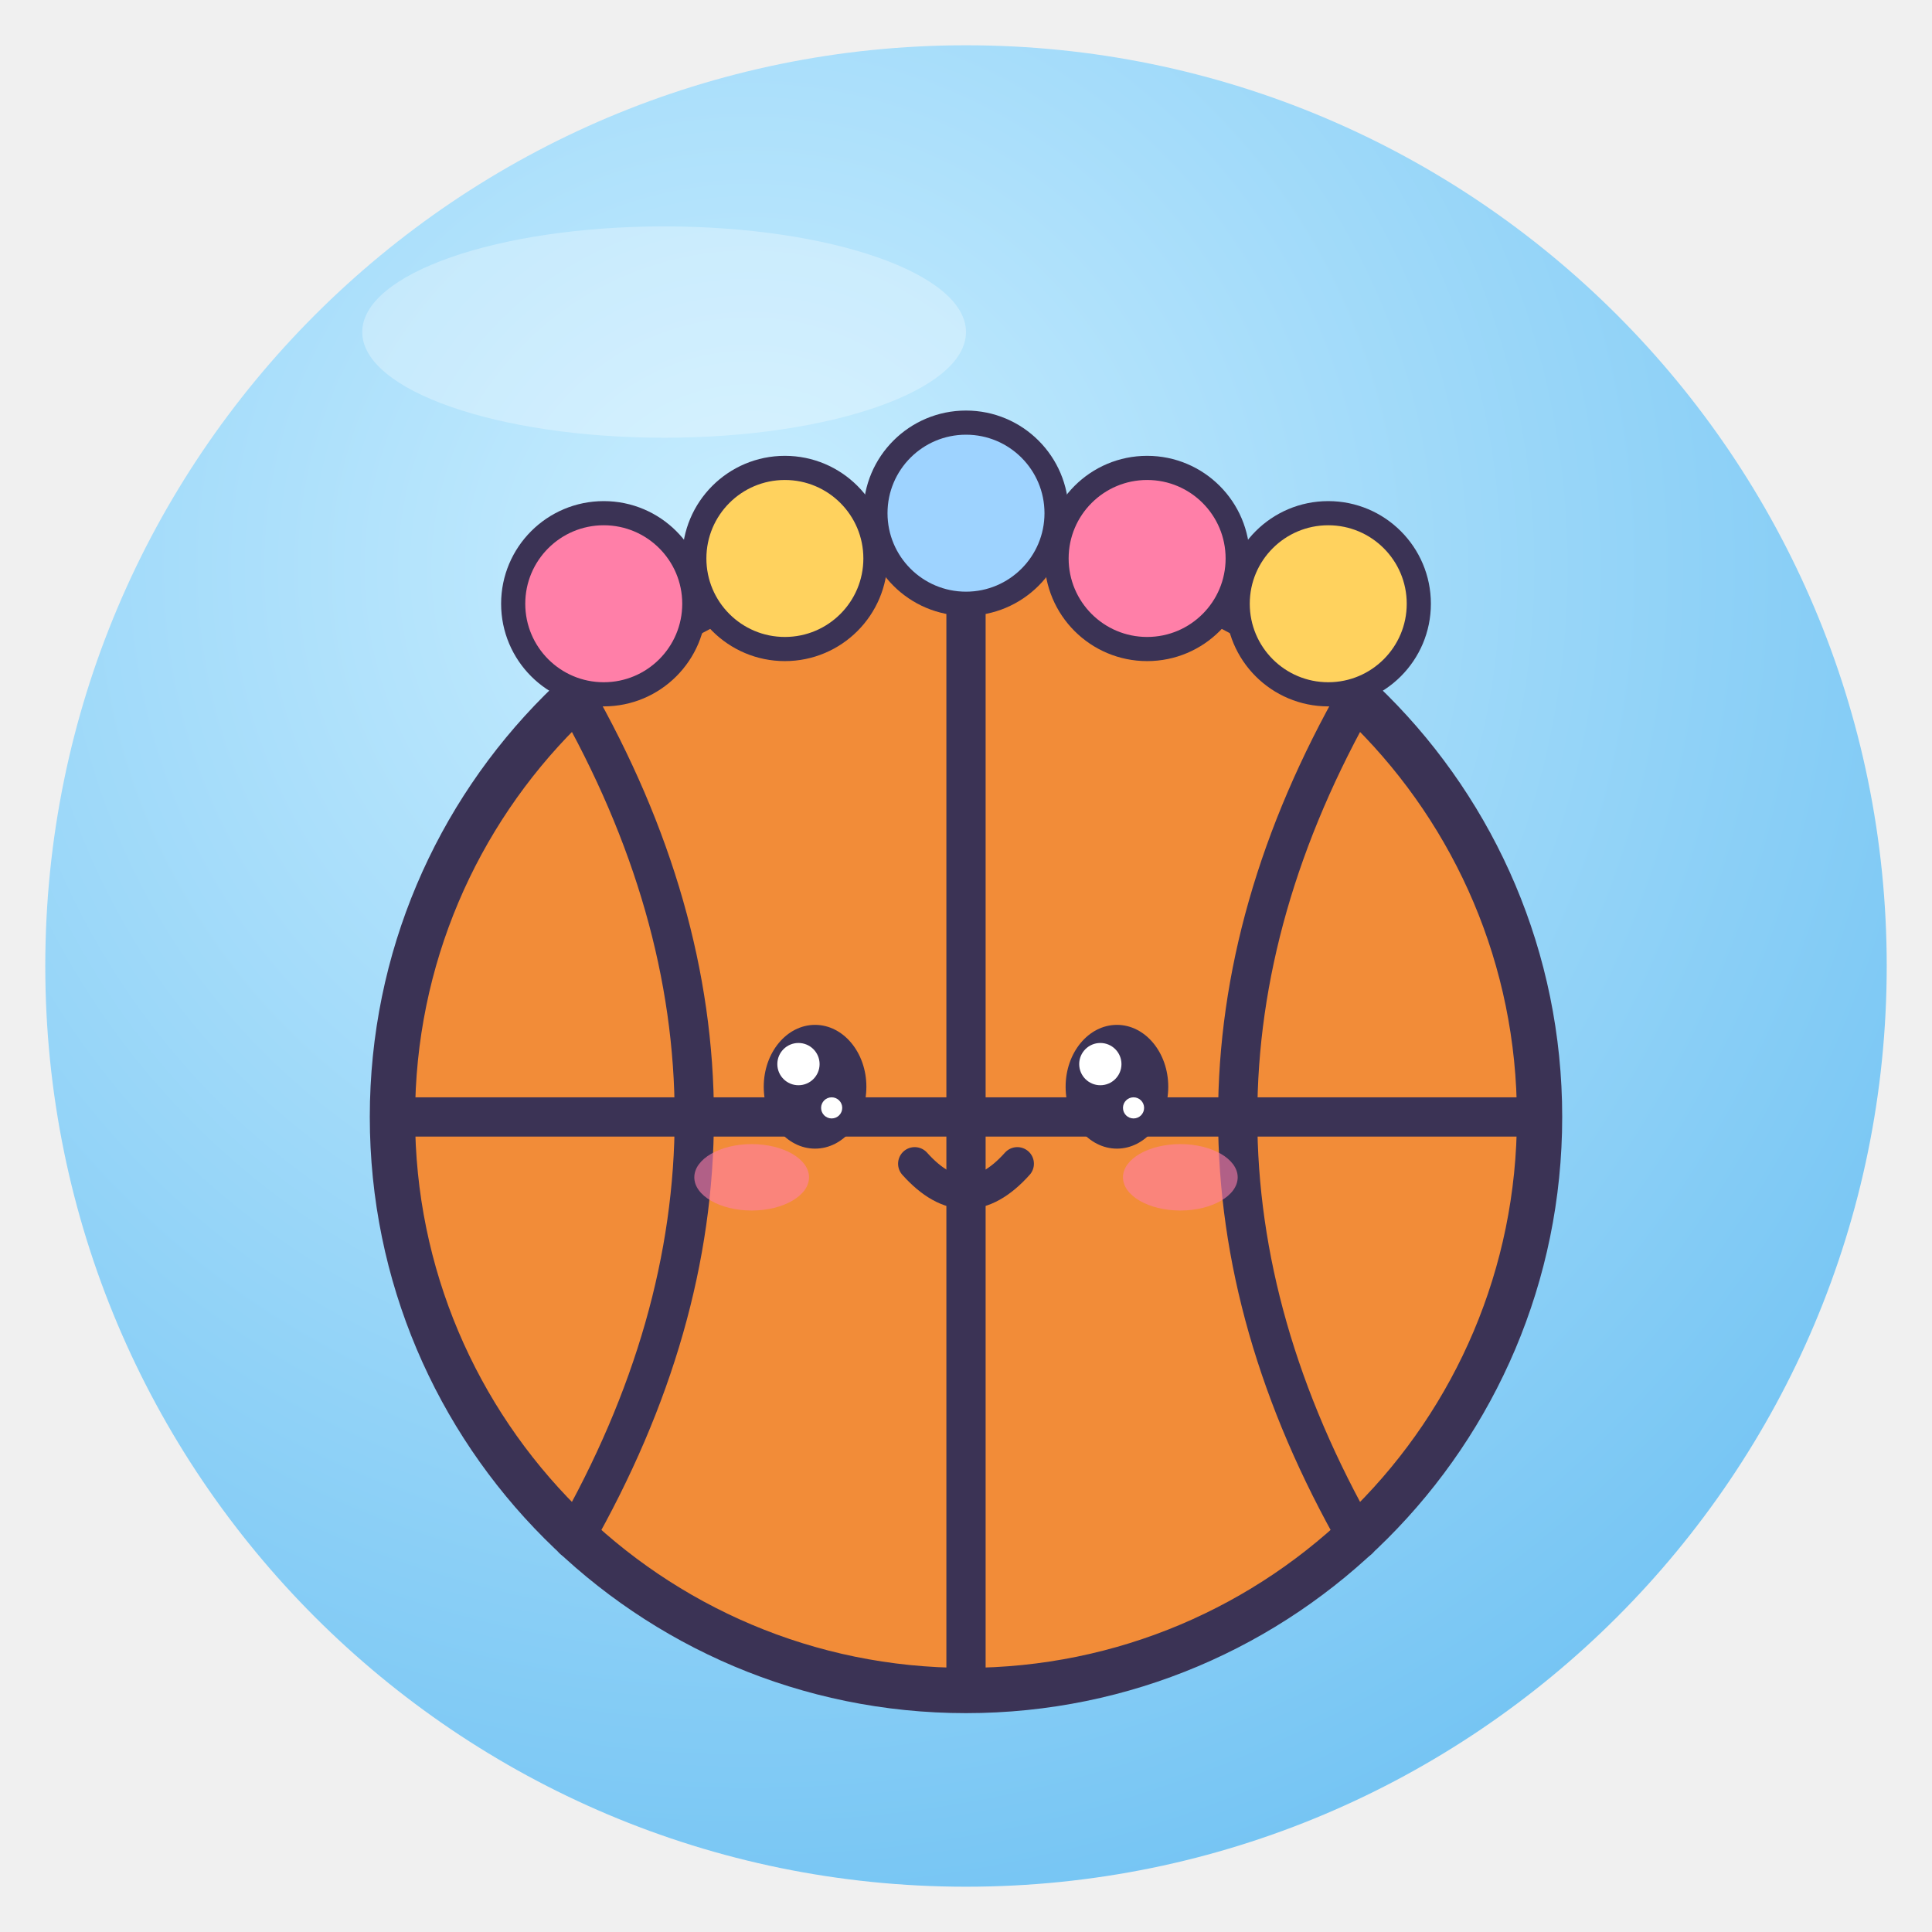
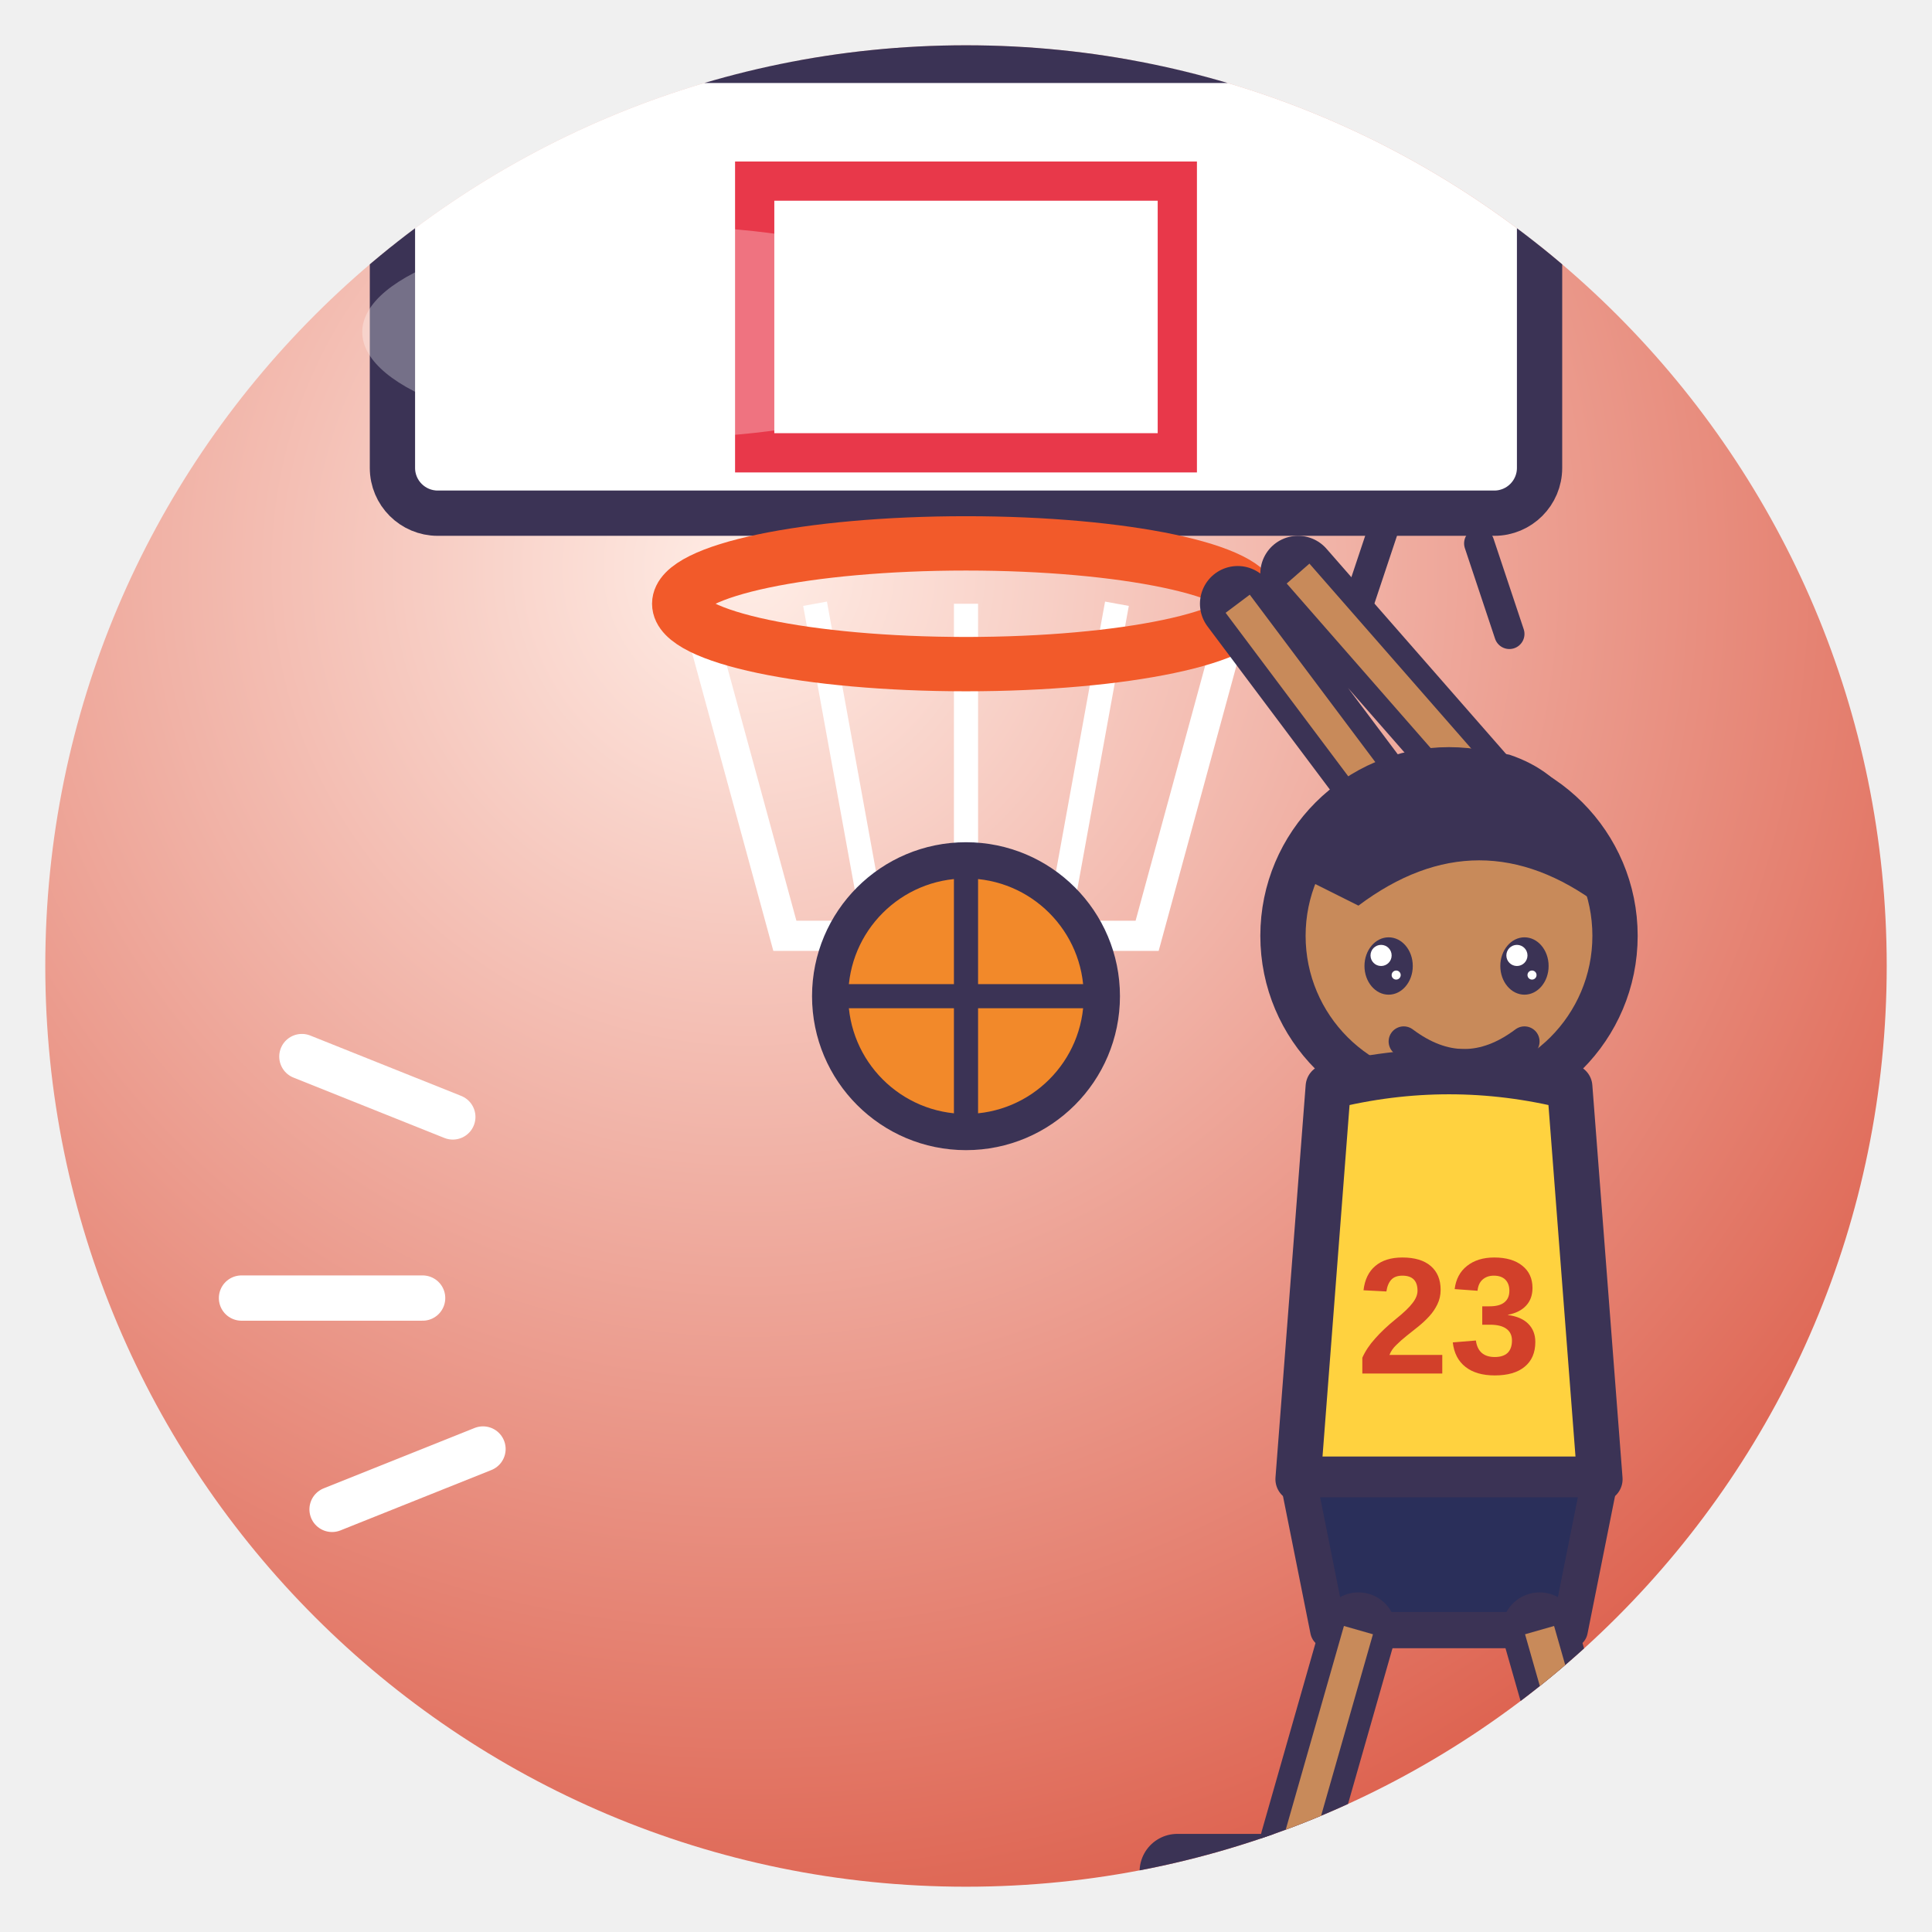
<svg xmlns="http://www.w3.org/2000/svg" viewBox="0 0 128 128" width="128" height="128">
  <defs>
    <radialGradient id="g" cx="38%" cy="28%" r="85%">
-       <stop offset="0" stop-color="#C9EEFF" />
-       <stop offset="1" stop-color="#6CC0F2" />
+       <stop offset="0" stop-color="#FFEDE6" />
+       <stop offset="1" stop-color="#DA5440" />
    </radialGradient>
    <clipPath id="c">
      <circle cx="64" cy="64" r="61" />
    </clipPath>
  </defs>
  <circle cx="64" cy="64" r="61" fill="url(#g)" />
  <g clip-path="url(#c)">
-     <circle cx="64" cy="74" r="38" fill="#F28C38" stroke="#3B3355" stroke-linejoin="round" stroke-linecap="round" stroke-width="3" />
-     <path d="M26 74 H102 M64 36 V112" fill="none" stroke="#3B3355" stroke-linejoin="round" stroke-linecap="round" stroke-width="2.6" />
-     <path d="M38 46 Q54 74 38 102 M90 46 Q74 74 90 102" fill="none" stroke="#3B3355" stroke-linejoin="round" stroke-linecap="round" stroke-width="2.6" />
-     <ellipse cx="54" cy="72" rx="3.4" ry="4.1" fill="#3B3355" />
-     <circle cx="52.9" cy="70.5" r="1.4" fill="#fff" />
-     <circle cx="55.1" cy="73.4" r="0.7" fill="#fff" />
-     <ellipse cx="74" cy="72" rx="3.4" ry="4.1" fill="#3B3355" />
-     <circle cx="72.9" cy="70.5" r="1.4" fill="#fff" />
-     <circle cx="75.1" cy="73.4" r="0.7" fill="#fff" />
-     <ellipse cx="49.8" cy="78.0" rx="3.8" ry="2.2" fill="#FF7FA8" opacity=".6" />
-     <ellipse cx="78.2" cy="78.0" rx="3.8" ry="2.2" fill="#FF7FA8" opacity=".6" />
-     <path d="M60.6 77.1 Q64 80.9 67.4 77.1" fill="none" stroke="#3B3355" stroke-linejoin="round" stroke-linecap="round" stroke-width="2.2" />
-     <circle cx="40" cy="40" r="6" fill="#FF7FA8" stroke="#3B3355" stroke-linejoin="round" stroke-linecap="round" stroke-width="1.6" />
-     <circle cx="52" cy="37" r="6" fill="#FFD25E" stroke="#3B3355" stroke-linejoin="round" stroke-linecap="round" stroke-width="1.6" />
-     <circle cx="64" cy="34" r="6" fill="#9ED3FF" stroke="#3B3355" stroke-linejoin="round" stroke-linecap="round" stroke-width="1.6" />
-     <circle cx="76" cy="37" r="6" fill="#FF7FA8" stroke="#3B3355" stroke-linejoin="round" stroke-linecap="round" stroke-width="1.6" />
-     <circle cx="88" cy="40" r="6" fill="#FFD25E" stroke="#3B3355" stroke-linejoin="round" stroke-linecap="round" stroke-width="1.6" />
+     <rect x="26" y="4" width="76" height="30" rx="3" fill="#fff" stroke="#3B3355" stroke-linejoin="round" stroke-linecap="round" stroke-width="3" />
+     <rect x="50" y="12" width="28" height="18" fill="none" stroke="#E8384A" stroke-width="2.6" />
+     <path d="M46 40 L52 62 H76 L82 40" fill="none" stroke="#fff" stroke-width="2" />
+     <path d="M54 40 L58 62 M64 40 V62 M74 40 L70 62" stroke="#fff" stroke-width="1.6" />
+     <circle cx="64" cy="66" r="9" fill="#F2892A" stroke="#3B3355" stroke-linejoin="round" stroke-linecap="round" stroke-width="2.4" />
+     <path d="M55 66 H73 M64 57 V75" stroke="#3B3355" stroke-width="1.6" />
+     <ellipse cx="64" cy="40" rx="19" ry="4" fill="none" stroke="#F25A2A" stroke-width="3.6" />
+     <path d="M90 40 L92 34 M100 42 L98 36" fill="none" stroke="#3B3355" stroke-linejoin="round" stroke-linecap="round" stroke-width="2" />
+     <path d="M82 40 L94 56 M86 38 L100 54" fill="none" stroke="#3B3355" stroke-linejoin="round" stroke-linecap="round" stroke-width="5" />
+     <path d="M82 40 L94 56 M86 38 L100 54" fill="none" stroke="#C88A5A" stroke-width="2" />
+     <circle cx="96" cy="62" r="11" fill="#C88A5A" stroke="#3B3355" stroke-linejoin="round" stroke-linecap="round" stroke-width="3" />
+     <path d="M86 58 Q90 48 100 50 Q106 52 106 60 Q98 54 90 60Z" fill="#3B3355" />
+     <ellipse cx="92" cy="64" rx="1.6" ry="1.9" fill="#3B3355" />
+     <circle cx="91.5" cy="63.3" r="0.7" fill="#fff" />
+     <circle cx="92.5" cy="64.6" r="0.3" fill="#fff" />
+     <ellipse cx="101" cy="64" rx="1.6" ry="1.9" fill="#3B3355" />
+     <circle cx="100.5" cy="63.3" r="0.7" fill="#fff" />
+     <circle cx="101.5" cy="64.6" r="0.3" fill="#fff" />
+     <path d="M93 69 Q97 72 101 69" fill="none" stroke="#3B3355" stroke-linejoin="round" stroke-linecap="round" stroke-width="2" />
+     <path d="M88 72 Q96 70 104 72 L106 98 H86Z" fill="#FFD23F" stroke="#3B3355" stroke-linejoin="round" stroke-linecap="round" stroke-width="3" />
+     <text x="96" y="91" font-family="Arial" font-weight="bold" font-size="11" fill="#D2402A" text-anchor="middle">23</text>
+     <path d="M86 98 H106 L104 108 H88Z" fill="#2A2F5A" stroke="#3B3355" stroke-linejoin="round" stroke-linecap="round" stroke-width="2.4" />
+     <path d="M90 108 L86 122 M102 108 L106 122" fill="none" stroke="#3B3355" stroke-linejoin="round" stroke-linecap="round" stroke-width="5" />
+     <path d="M90 108 L86 122 M102 108 L106 122" fill="none" stroke="#C88A5A" stroke-width="2" />
+     <path d="M78 124 H90 M102 124 H114" stroke="#3B3355" stroke-width="5" stroke-linecap="round" />
+     <path d="M20 70 L30 74 M16 86 L28 86 M22 100 L32 96" stroke="#fff" stroke-width="3" stroke-linecap="round" />
  </g>
  <ellipse cx="44" cy="22" rx="20" ry="7" fill="#fff" opacity=".3" />
</svg>
